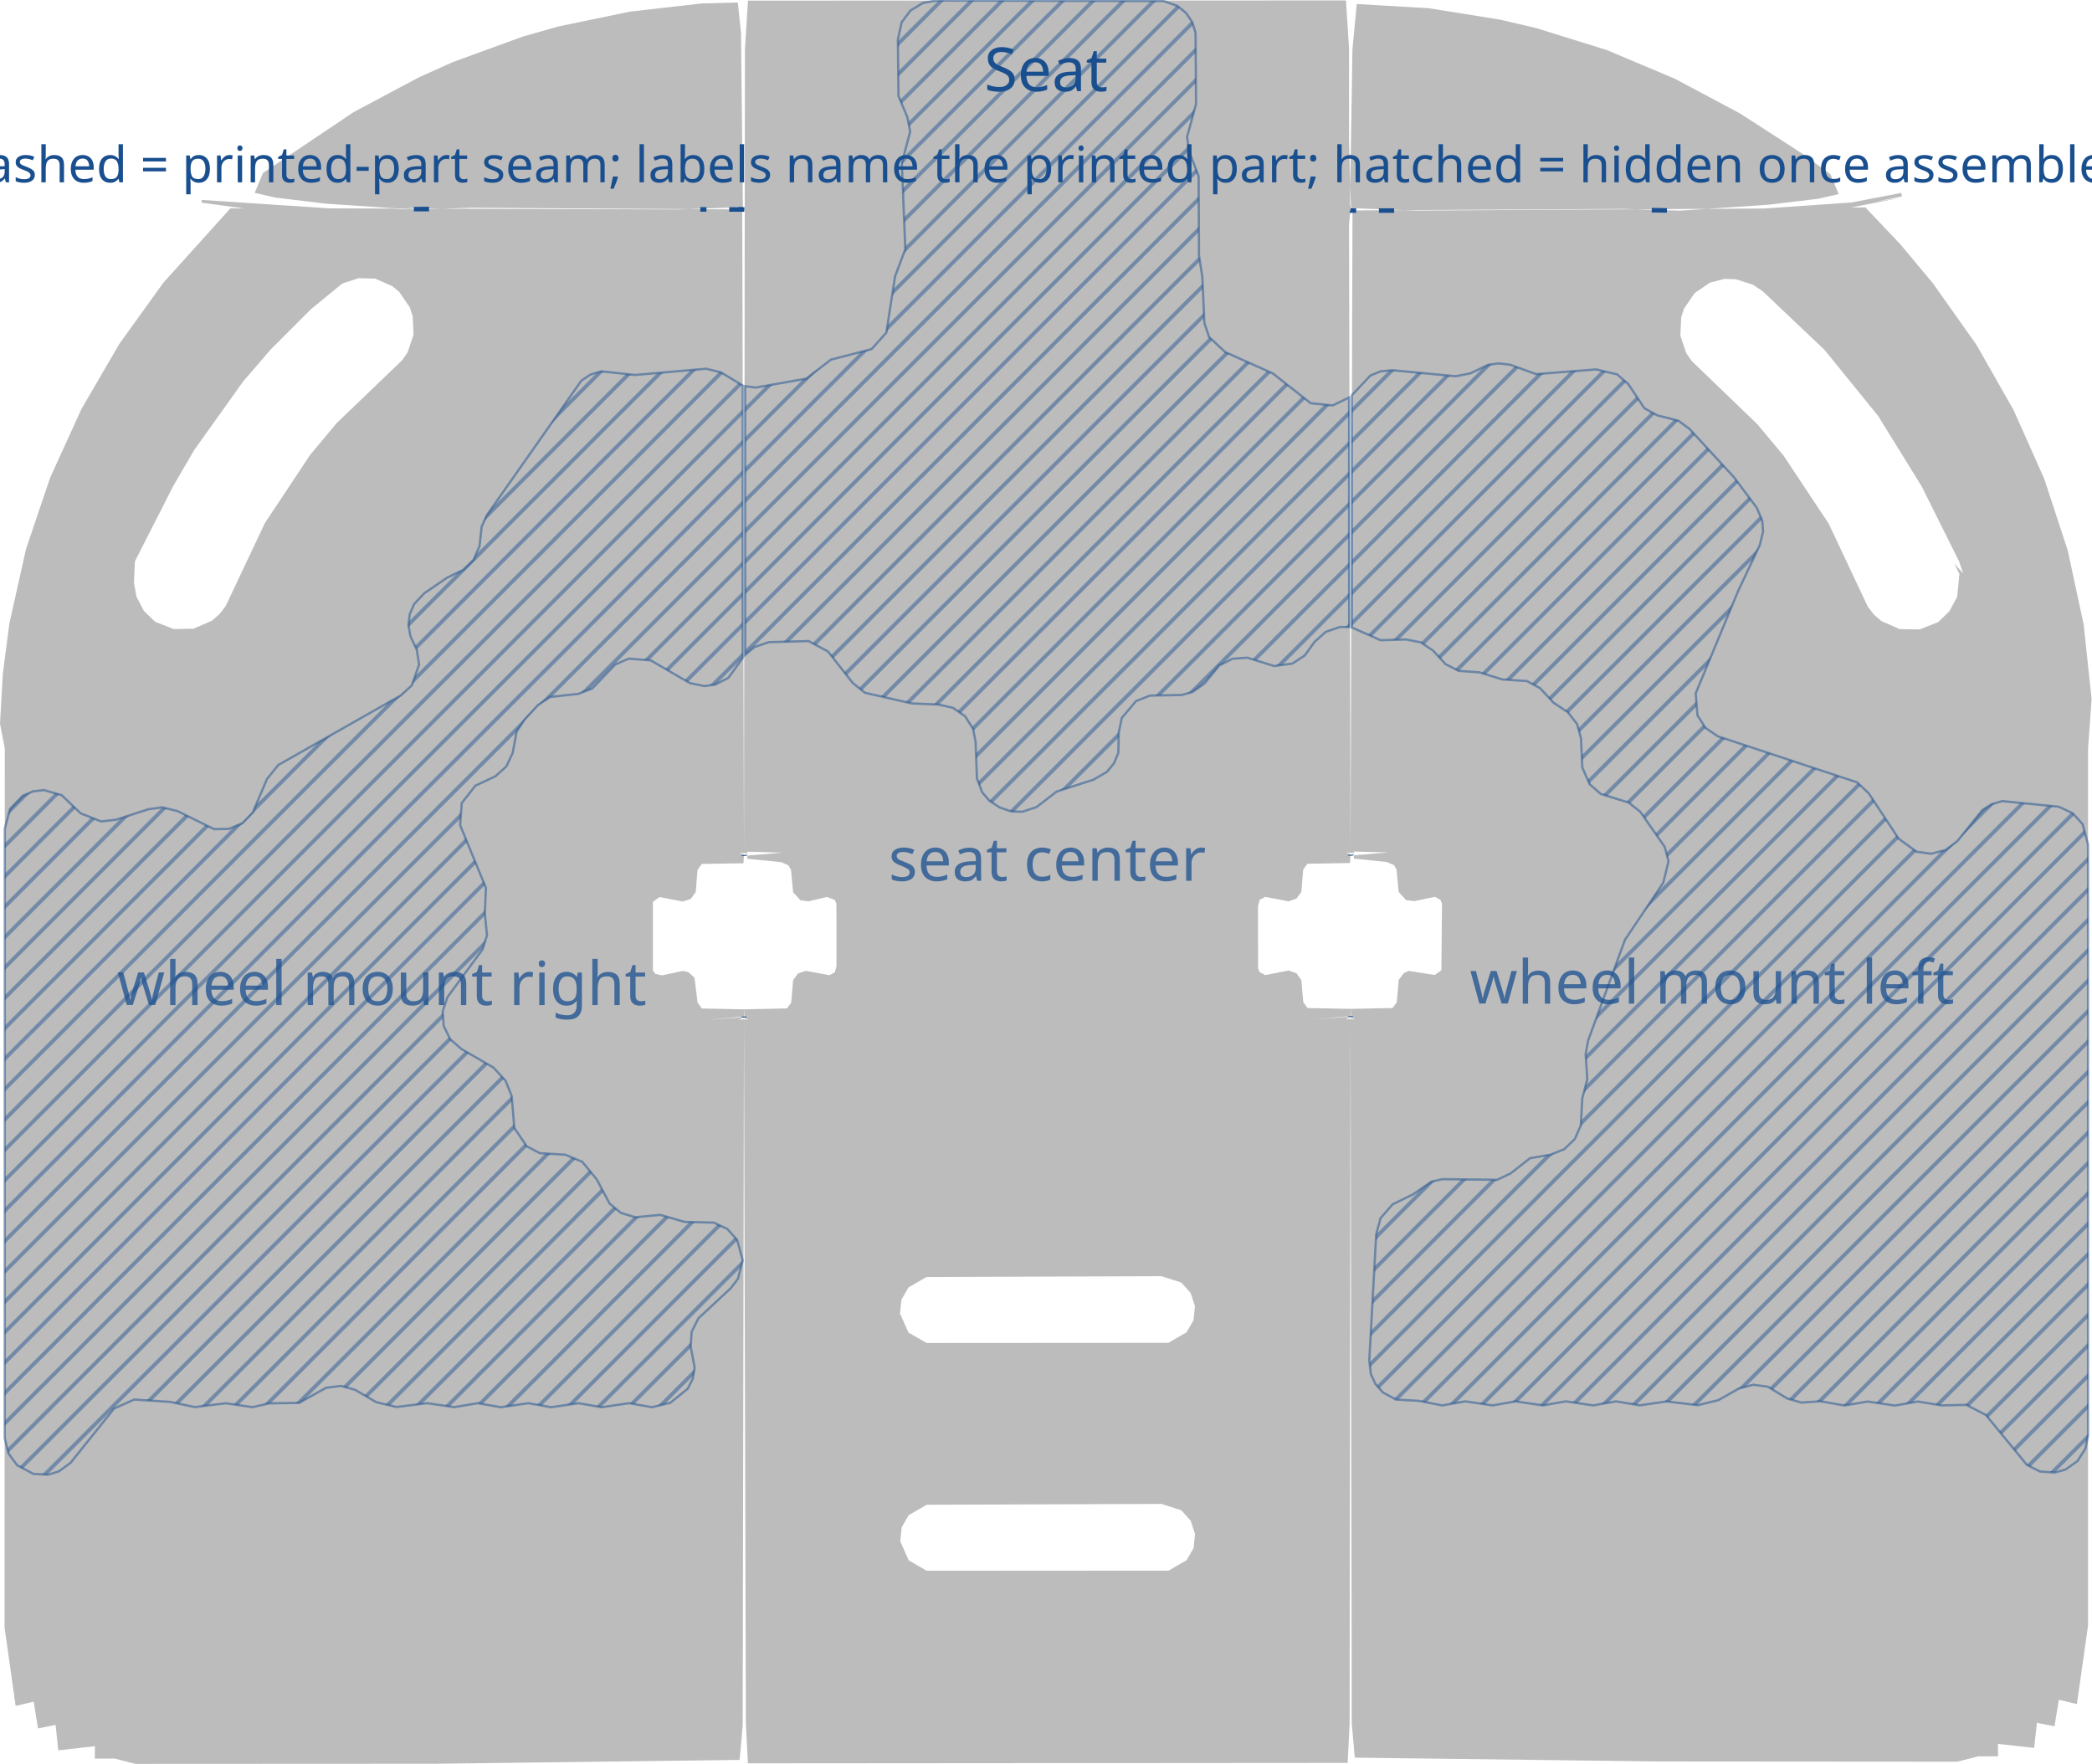
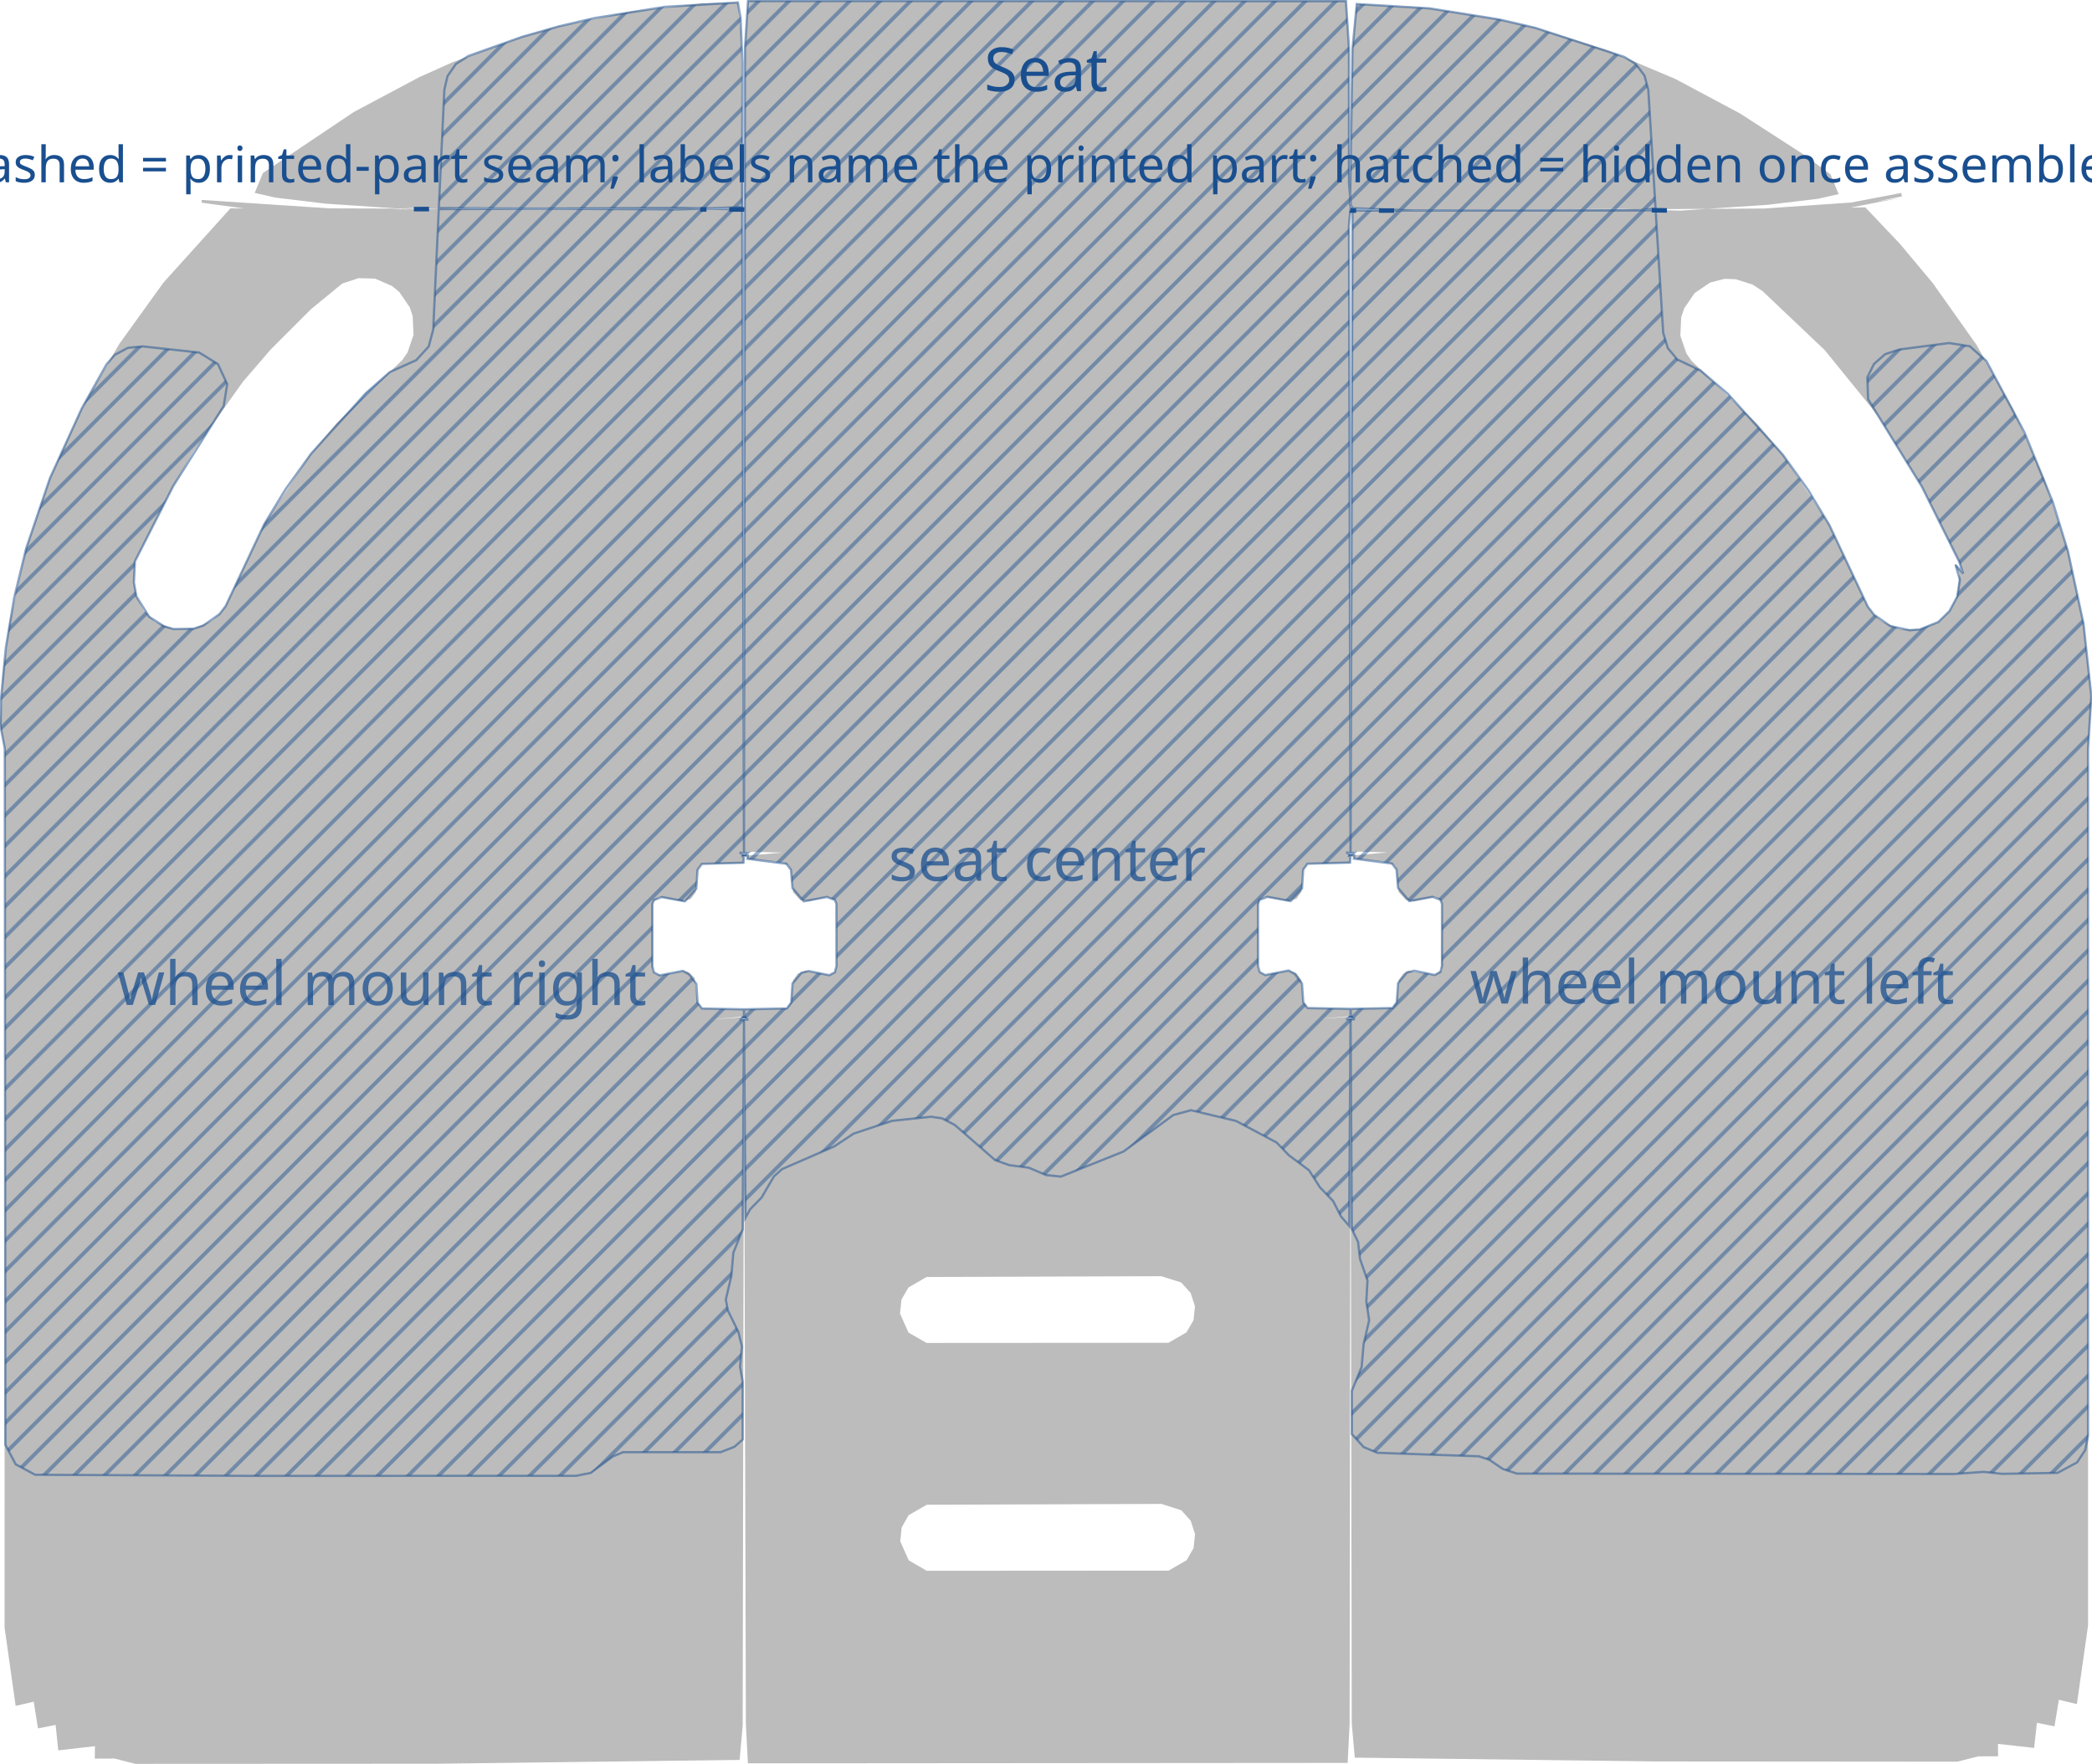
<svg xmlns="http://www.w3.org/2000/svg" width="275.4mm" height="232.2mm" viewBox="0 0 275.4 232.2" version="1.1">
  <defs>
    <pattern id="hidden" width="4" height="4" patternUnits="userSpaceOnUse">
      <path d="M-1 1 L1 -1 M0 4 L4 0 M3 5 L5 3" stroke="#1a4f8f" stroke-width="0.5" stroke-opacity="0.45" />
    </pattern>
  </defs>
  <path d="M220.5 10.37 L211.53 6.59 L202.21 3.69 L197.46 2.58 L188.07 1.08 L178.61 0.53 L178.04 6.53 L177.72 26.96 L178.15 27.42 L177.94 27.7 L213.65 27.5 L221.17 27.73 L232.73 26.96 L239.34 26.17 L242.05 25.55 L240.96 22.93 L237.13 20.14 L229.07 14.94 Z M97.55 4.33 L97.13 0.33 L92.4 0.45 L82.94 1.53 L73.48 3.49 L68.78 4.83 L59.6 8.18 L55.15 10.18 L46.55 14.76 L34.62 22.77 L33.53 25.39 L36.24 26.01 L42.87 26.81 L54.48 27.59 L62.02 27.35 L97.8 27.57 Z M184.13 129 L183.88 131.94 L183.32 132.7 L177.79 132.81 L177.79 133.89 L178.35 134.2 L177.79 134.11 L177.95 226.88 L178.35 231.38 L218.06 231.88 L257.68 231.91 L260.43 231.21 L263.03 231.2 L263.02 229.57 L267.78 230.1 L268.15 226.79 L270.46 227.26 L271.04 223.76 L273.41 224.33 L274.88 213.99 L274.88 98.56 L275.35 92.01 L274.3 82.2 L272.21 72.47 L269.12 63.05 L265.09 54.01 L260.19 45.39 L254.44 37.27 L250.17 32.16 L245.56 27.3 L243.67 27.32 L250.16 26.04 L246.96 26.55 L250.38 25.85 L250.29 25.4 L243.7 26.66 L232.27 27.45 L186.33 27.72 L178.05 27.41 L177.79 112.3 L178.35 112.21 L177.78 112.64 L182.72 112.21 L178.21 112.1 L178.23 113.03 L182.59 113.48 L183.52 113.89 L183.85 114.48 L184.13 117.42 L185.1 118.49 L186.18 118.63 L188.89 118.06 L189.61 118.44 L189.83 118.96 L189.75 127.73 L188.88 128.35 L185.44 127.81 L184.78 128.12 Z M225.12 37.2 L227.01 36.71 L228.5 36.76 L230.72 37.46 L232.04 38.33 L240.2 46.07 L247.22 54.72 L253 64.06 L257.92 73.94 L258.44 75.51 L257.27 74.17 L257.95 75.56 L257.65 78.56 L256.63 80.46 L255.16 81.89 L252.72 82.86 L250.09 82.82 L247.69 81.77 L246.69 80.91 L245.89 79.87 L240.74 68.94 L234.79 59.97 L231.34 55.84 L222.7 47.52 L222 46.52 L221.21 44.2 L221.32 41.76 L221.71 40.6 L223.09 38.58 Z M89.9 127.81 L87.13 128.4 L86.29 128.2 L85.95 127.78 L85.95 118.72 L86.82 118.09 L89.9 118.68 L90.94 118.33 L91.58 117.44 L91.83 114.5 L92.39 113.73 L97.87 113.64 L97.94 112.55 L97.37 112.24 L97.94 112.32 L97.71 27.27 L89.39 27.57 L43.39 27.43 L26.57 26.32 L26.53 26.68 L32.19 27.45 L30.34 27.42 L21.52 37.2 L15.73 45.24 L10.74 53.81 L6.61 62.86 L3.42 72.3 L1.24 82.04 L0.38 88.64 L0 95.25 L0.63 98.53 L0.6 214.23 L2.06 224.57 L4.44 224.01 L5 227.53 L7.32 227.07 L7.67 230.42 L12.5 229.87 L12.48 231.51 L15.09 231.5 L17.84 232.2 L57.57 232.18 L97.37 231.68 L97.77 227.16 L97.94 134.17 L97.38 134.26 L97.94 133.82 L93 134.26 L98.01 133.89 L97.94 132.87 L92.4 132.76 L91.83 131.99 L91.43 128.72 L90.62 127.98 Z M49.39 36.68 L51.63 37.66 L52.57 38.44 L53.95 40.47 L54.33 41.64 L54.44 44.08 L53.65 46.4 L52.95 47.41 L44.29 55.73 L40.83 59.88 L34.87 68.86 L29.7 79.8 L28.89 80.85 L27.9 81.71 L25.49 82.76 L22.86 82.81 L20.42 81.85 L18.95 80.43 L17.96 78.53 L17.63 76.69 L17.76 73.9 L22.79 64.01 L25.57 59.24 L32.02 50.2 L35.67 45.97 L40.94 40.7 L45.05 37.33 L47.2 36.62 Z M54.48 27.56 L56.33 27.56 L54.48 27.36 L51.7 27.54 Z M177.59 18.57 L177.59 6.36 L177.19 0.06 L98.47 0.08 L98.07 6.38 L97.94 112.32 L98.5 112.24 L97.94 112.67 L103 112.24 L98.37 112.12 L98.39 113.05 L102.87 113.5 L103.8 113.92 L104.13 114.51 L104.41 117.45 L105.38 118.52 L106.46 118.65 L108.86 118.08 L109.9 118.47 L110.11 118.98 L110.12 127.18 L109.9 128 L109.17 128.38 L106.09 127.8 L105.05 128.15 L104.41 129.04 L104.16 131.98 L103.6 132.75 L97.94 132.87 L97.94 133.95 L98.51 134.25 L97.94 134.17 L98.19 226.98 L98.46 232.13 L177.41 232.07 L177.67 226.92 L177.79 134.11 L177.23 134.2 L177.79 133.77 L172.73 134.2 L177.86 133.83 L177.79 132.81 L172.13 132.7 L171.57 131.94 L171.31 129.01 L170.67 128.12 L169.64 127.76 L166.56 128.36 L165.83 127.97 L165.62 127.46 L165.61 119.27 L165.83 118.45 L166.56 118.07 L169.64 118.65 L170.67 118.3 L171.31 117.41 L171.56 114.47 L172.12 113.71 L177.72 113.61 L177.78 112.52 L177.22 112.21 L177.79 112.3 L177.59 29.64 L177.83 26.96 Z M152.9 197.98 L155.52 198.82 L156.75 200.19 L157.32 201.95 L157.13 203.79 L156.21 205.39 L153.84 206.76 L122 206.78 L119.63 205.41 L118.51 202.9 L118.7 201.07 L119.62 199.46 L122 198.09 Z M152.88 168 L155.5 168.83 L156.74 170.21 L157.31 171.96 L157.12 173.8 L156.19 175.4 L153.82 176.77 L121.98 176.79 L119.6 175.43 L118.48 172.92 L118.67 171.08 L119.6 169.48 L121.97 168.11 Z" fill="#bcbcbc" fill-rule="evenodd" />
-   <path d="M270.49 193.85 L271.9 193.46 L273.49 192.34 L274.53 190.7 L274.88 188.98 L274.88 111.17 L274.16 108.49 L272.85 107.05 L271.03 106.2 L263.6 105.46 L262.19 105.86 L260.97 106.64 L257.68 110.72 L256.12 111.9 L254.23 112.39 L252.3 112.12 L249.95 110.41 L245.99 104.41 L244.48 102.99 L226.12 96.92 L224.51 95.81 L223.46 94.17 L223.23 91.27 L228.82 77.79 L231.66 71.77 L232.1 69.99 L231.99 68.54 L231.27 66.85 L228.28 62.84 L222.41 56.46 L220.94 55.38 L218.17 54.68 L216.46 53.73 L214.35 50.55 L212.88 49.28 L210.13 48.63 L202.22 49.25 L198.83 48.02 L197.28 47.84 L195.95 48.01 L193.56 49.15 L191.64 49.53 L183.33 48.74 L181.75 48.88 L180.4 49.44 L177.96 52.04 L177.96 82.6 L181.75 84.28 L185.12 84.18 L187.03 84.56 L188.66 85.65 L190.29 87.42 L192.02 88.31 L194.75 88.51 L197.77 89.44 L201.02 89.66 L202.74 90.59 L204.51 92.5 L206.41 93.77 L207.61 95.31 L208.13 97.19 L208.3 101.03 L209.27 103.24 L210.74 104.52 L214.4 105.65 L215.93 106.86 L219.16 111.5 L219.65 113.39 L218.96 116.21 L213.92 123.71 L209.07 136.97 L208.74 138.77 L208.96 142.06 L208.3 144.58 L208.1 148.15 L207.32 149.94 L205.92 151.29 L204.1 152.01 L201.42 152.47 L198.86 154.47 L197.1 155.31 L189.86 155.23 L188.44 155.55 L186.05 157.21 L183.34 158.54 L181.74 160.36 L181.17 162.48 L180.26 179.08 L180.47 180.9 L181.09 182.22 L182.06 183.31 L183.77 184.24 L186.76 184.41 L189.87 185.01 L192.9 184.48 L196.49 185.01 L199.52 184.48 L203.11 185.01 L206.14 184.48 L209.73 185.01 L212.76 184.48 L215.87 185 L219.38 184.49 L223.52 184.98 L226.21 184.32 L228.91 182.79 L230.8 182.29 L232.73 182.55 L235.29 184.11 L237.16 184.64 L239.65 184.47 L242.83 185.02 L245.86 184.5 L249.45 185.03 L252.48 184.5 L255.58 185.01 L258.86 184.94 L261.43 186.27 L266.82 192.83 L268.55 193.71 Z M6.34 194.13 L7.74 193.7 L9.28 192.58 L15.02 185.42 L17.67 184.24 L22.4 184.55 L25.64 185.23 L29.72 184.73 L33.25 185.24 L35.45 184.74 L39.38 184.68 L42.91 182.7 L44.85 182.44 L46.73 182.95 L49.52 184.58 L52.18 185.22 L56.26 184.72 L59.79 185.24 L62.9 184.72 L65.94 185.25 L69.54 184.72 L72.57 185.25 L76.17 184.72 L79.21 185.25 L82.81 184.72 L85.85 185.25 L88.26 184.66 L90.54 182.81 L91.2 181.5 L91.45 180.06 L90.92 177.24 L91.06 175.29 L91.94 173.55 L96.2 169.58 L97.16 168.32 L97.77 165.9 L97.04 163.22 L95.74 161.78 L93.98 160.95 L90.11 160.85 L86.92 159.93 L83.63 160.24 L81.76 159.68 L80.25 158.44 L78.56 155.26 L76.66 152.95 L74.43 152.01 L71.07 151.81 L69.34 150.9 L67.71 148.5 L67.36 144.29 L66.56 142.27 L64.94 140.52 L60.75 138.1 L59.28 136.82 L58.41 135.07 L58.28 133.12 L58.9 131.27 L63.53 124.98 L64.11 123.13 L63.83 120.27 L63.97 116.88 L60.57 108.61 L60.79 105.71 L62.58 103.43 L65.22 102.19 L66.66 100.89 L67.49 99.13 L68.01 96.31 L69.1 94.69 L70.81 92.83 L72.43 91.75 L76.16 91.34 L77.97 90.63 L80.99 87.48 L82.78 86.7 L85.68 86.94 L90.81 89.92 L92.72 90.32 L94.16 90.12 L95.89 89.23 L97.77 86.62 L97.78 50.75 L94.91 49.02 L92.96 48.54 L83.59 49.36 L79.15 48.88 L77.75 49.3 L76.53 50.11 L64.05 67.88 L63.41 69.33 L63.13 71.88 L62.35 73.67 L60.95 75.03 L58.89 76.03 L55.85 78.1 L54.52 79.52 L53.94 80.86 L53.77 82.31 L54.03 83.75 L54.88 85.57 L55.17 87.5 L54.2 90.24 L52.76 91.55 L36.63 100.71 L35.15 102.55 L33.28 106.95 L31.93 108.35 L30.13 109.12 L28.18 109.15 L23.36 106.77 L21.35 106.28 L19.54 106.53 L15.27 107.91 L13.33 108.14 L10.63 107.08 L8.11 104.67 L5.78 104.01 L4.33 104.18 L2.99 104.76 L1.31 106.51 L0.63 109.1 L0.62 189.32 L1.11 191.33 L2.26 192.89 L4.4 194.03 Z M134.58 106.86 L136.43 106.26 L139.11 104.2 L143.95 102.64 L145.73 101.6 L146.66 100.47 L147.22 99.11 L147.28 96.4 L147.69 94.49 L149.57 92.28 L151.39 91.57 L155.56 91.49 L156.97 91.1 L158.56 89.98 L160.51 87.6 L162.25 86.72 L164.19 86.58 L167.74 87.68 L170.14 87.35 L171.76 86.29 L173.07 84.48 L174.53 83.18 L176.38 82.54 L177.61 82.55 L177.6 52.33 L175.44 53.37 L172.55 53.08 L167.56 49.16 L161.29 46.35 L159.17 44.37 L158.55 42.52 L158.28 36.46 L157.84 33.63 L157.79 23.19 L156.56 19.97 L156.27 18.04 L157.45 13.7 L157.39 4.33 L156.96 2.93 L156.15 1.72 L155.02 0.79 L153.19 0.14 L123.32 0.07 L121.52 0.38 L119.86 1.38 L118.7 2.94 L118.2 5.2 L118.28 12.65 L119.44 15.4 L119.82 17.31 L118.72 21.5 L119.18 32.79 L117.83 36.38 L116.68 43.8 L114.73 45.96 L109.38 47.35 L106.12 49.85 L99.49 51.02 L98.09 50.84 L98.1 86.21 L99.32 85.18 L101.17 84.54 L106.44 84.39 L109 85.76 L112.26 89.91 L113.87 91.2 L120.02 92.6 L123.56 92.75 L125.46 93.18 L127.06 94.3 L128.1 95.95 L128.43 97.64 L128.61 102.48 L129.3 104.3 L130.25 105.41 L131.62 106.3 L133.12 106.82 Z" fill="url(#hidden)" fill-rule="evenodd" stroke="#1a4f8f" stroke-width="0.3" stroke-opacity="0.5" />
+   <path d="M178.34 27.72 L217.96 27.68 L216.99 11.84 L216.49 9.95 L215.31 8.4 L213.82 7.49 L202.09 3.66 L197.34 2.56 L188.17 1.1 L178.61 0.53 L178.04 6.53 L177.72 26.96 L178.15 27.42 L177.94 27.7 Z M97.69 27.58 L97.74 8.36 L97.49 2.32 L97.13 0.33 L87.55 0.9 L78.36 2.36 L73.6 3.46 L68.67 4.87 L61.66 7.37 L60.02 8.42 L58.91 10.03 L58.5 11.79 L57.76 27.53 L89.8 27.37 Z M257.23 194.04 L261.14 193.76 L263.56 194.02 L270.87 193.89 L273.43 192.52 L274.51 190.89 L274.88 188.99 L274.88 98.56 L275.31 91.61 L274.28 82.1 L272.23 72.56 L270.23 66.07 L266.5 56.9 L261.49 47.51 L259.31 45.58 L256.58 45.16 L250.02 46.01 L248.17 46.63 L246.7 47.91 L245.83 49.66 L245.92 52.56 L253 64.06 L257.92 73.94 L258.44 75.51 L257.43 74.35 L258.01 76.33 L257.65 78.56 L256.63 80.46 L255.16 81.89 L252.72 82.86 L251.4 82.97 L248.83 82.41 L246.69 80.91 L245.89 79.87 L240.82 69.11 L238.03 64.5 L234.67 59.83 L227.46 51.85 L223.85 48.77 L220.8 47.32 L219.56 45.83 L218.95 43.81 L217.94 27.47 L215.61 27.71 L186.33 27.72 L178.05 27.41 L177.79 112.3 L178.25 112.26 L177.78 112.64 L178.28 112.6 L178.23 113.03 L183.25 113.68 L183.85 114.48 L184.04 116.88 L185.53 118.62 L188.58 118.06 L189.61 118.44 L189.83 118.96 L189.83 127.15 L189.62 127.96 L188.88 128.35 L186.18 127.79 L185.22 128.02 L184.05 129.43 L183.88 131.94 L183.32 132.7 L177.79 132.81 L177.79 133.89 L178.35 134.2 L177.79 134.11 L177.96 161.8 L178.78 163.49 L179.04 165.73 L180.02 168.57 L179.87 171.31 L180.24 173.81 L179.51 176.95 L179.25 179.95 L177.96 183.09 L177.96 188.78 L179.52 190.5 L181.33 191.25 L194.68 191.71 L196.07 192.17 L197.84 193.38 L199.7 193.99 Z M33.19 194.29 L75.84 194.28 L77.76 193.9 L80.67 191.73 L82.02 191.17 L94.86 191.17 L96.68 190.46 L97.77 189.5 L97.77 181.9 L97.42 179.9 L97.67 177.24 L97.2 175.34 L95.82 172.52 L95.55 171.08 L96.28 167.95 L96.54 164.92 L97.77 161.83 L97.94 134.17 L97.38 134.26 L98.01 133.89 L97.94 132.87 L92.4 132.76 L91.83 131.99 L91.67 129.53 L90.71 128.26 L89.9 127.81 L86.82 128.4 L86.09 128.01 L85.87 127.2 L85.87 118.99 L86.09 118.48 L87.13 118.09 L90.16 118.65 L91.66 116.99 L91.83 114.5 L92.39 113.73 L97.87 113.57 L97.94 112.55 L97.37 112.24 L97.94 112.32 L97.71 27.27 L89.39 27.57 L57.77 27.39 L57.03 43.39 L56.43 45.62 L54.8 47.41 L51.3 48.99 L48.18 51.74 L40.95 59.73 L37.59 64.41 L34.78 69.02 L29.7 79.8 L28.89 80.85 L26.75 82.36 L25.49 82.76 L22.86 82.81 L21.59 82.45 L19.64 81.2 L17.96 78.53 L17.63 76.69 L17.76 73.9 L22.79 64.01 L29.45 53.44 L29.91 50.57 L28.69 47.93 L26.22 46.41 L18.78 45.6 L16.84 45.79 L15.11 46.71 L14.02 47.97 L10.78 53.74 L6.58 62.94 L3.44 72.21 L1.87 78.68 L0.77 85.25 L0.13 92.04 L0.08 95.66 L0.63 98.53 L0.71 190.21 L2.07 192.77 L4.63 194.14 Z M177.63 158.64 L177.79 134.11 L177.23 134.2 L177.86 133.83 L177.79 132.81 L172.13 132.7 L171.57 131.94 L171.4 129.48 L170.45 128.21 L169.64 127.76 L166.56 128.36 L165.83 127.97 L165.61 127.16 L165.61 118.96 L165.83 118.45 L166.86 118.06 L169.9 118.62 L171.4 116.96 L171.56 114.47 L172.12 113.71 L177.72 113.55 L177.78 112.52 L177.22 112.21 L177.79 112.3 L177.59 29.64 L177.83 26.96 L177.59 24.1 L177.59 6.36 L177.19 0.16 L98.47 0.14 L98.07 6.38 L97.94 112.32 L98.42 112.28 L97.94 112.67 L98.44 112.63 L98.39 113.05 L103.53 113.71 L104.13 114.51 L104.32 116.9 L105.81 118.65 L108.86 118.08 L109.9 118.47 L110.11 118.98 L110.12 127.18 L109.9 128 L109.17 128.38 L106.46 127.83 L105.51 128.06 L104.33 129.47 L104.16 131.98 L103.6 132.75 L97.94 132.87 L97.94 133.95 L98.51 134.25 L97.94 134.17 L98.14 160.31 L98.77 159.17 L100.27 157.63 L101.87 154.88 L102.96 153.9 L109.82 150.92 L112.38 149.23 L117.44 147.55 L122.57 147.01 L124.01 147.22 L125.69 148.09 L131.02 152.73 L132.86 153.38 L135.44 153.72 L137.72 154.69 L139.66 154.89 L147.9 151.59 L154.45 146.79 L156.78 146.15 L162.71 147.56 L168.07 150.41 L169.67 152.08 L172.32 154.05 L173.75 156.29 L175.49 158.1 L176.53 160.13 L177.63 161.4 Z" fill="url(#hidden)" fill-rule="evenodd" stroke="#1a4f8f" stroke-width="0.3" stroke-opacity="0.5" />
  <polyline points="183.53,27.72 178.05,27.72 178.15,27.42" fill="none" stroke="#1a4f8f" stroke-width="0.6" stroke-dasharray="2 3" />
  <polyline points="217.44,27.67 221.17,27.73" fill="none" stroke="#1a4f8f" stroke-width="0.6" stroke-dasharray="2 3" />
  <polyline points="97.51,27.27 97.5,27.37" fill="none" stroke="#1a4f8f" stroke-width="0.6" stroke-dasharray="2 3" />
  <polyline points="97.71,27.27 97.69,27.58 92.19,27.57" fill="none" stroke="#1a4f8f" stroke-width="0.6" stroke-dasharray="2 3" />
  <polyline points="54.48,27.53 58.22,27.52" fill="none" stroke="#1a4f8f" stroke-width="0.6" stroke-dasharray="2 3" />
  <polyline points="177.78,112.52 177.78,112.64" fill="none" stroke="#1a4f8f" stroke-width="0.6" stroke-dasharray="2 3" />
  <polyline points="177.79,133.77 177.79,133.89" fill="none" stroke="#1a4f8f" stroke-width="0.6" stroke-dasharray="2 3" />
  <polyline points="97.94,112.67 97.94,112.55" fill="none" stroke="#1a4f8f" stroke-width="0.6" stroke-dasharray="2 3" />
  <polyline points="97.94,133.95 97.94,133.82" fill="none" stroke="#1a4f8f" stroke-width="0.6" stroke-dasharray="2 3" />
  <text x="225.38" y="132.13" text-anchor="middle" font-family="sans-serif" font-size="8" fill="#1a4f8f" opacity="0.75">wheel mount left</text>
  <text x="50.27" y="132.31" text-anchor="middle" font-family="sans-serif" font-size="8" fill="#1a4f8f" opacity="0.75">wheel mount right</text>
  <text x="137.87" y="115.95" text-anchor="middle" font-family="sans-serif" font-size="8" fill="#1a4f8f" opacity="0.75">seat center</text>
  <text x="137.7" y="12" text-anchor="middle" font-family="sans-serif" font-size="8" fill="#1a4f8f">Seat</text>
  <text x="137.7" y="24" text-anchor="middle" font-family="sans-serif" font-size="6.6" fill="#1a4f8f">dashed = printed-part seam; labels name the printed part; hatched = hidden once assembled</text>
</svg>
